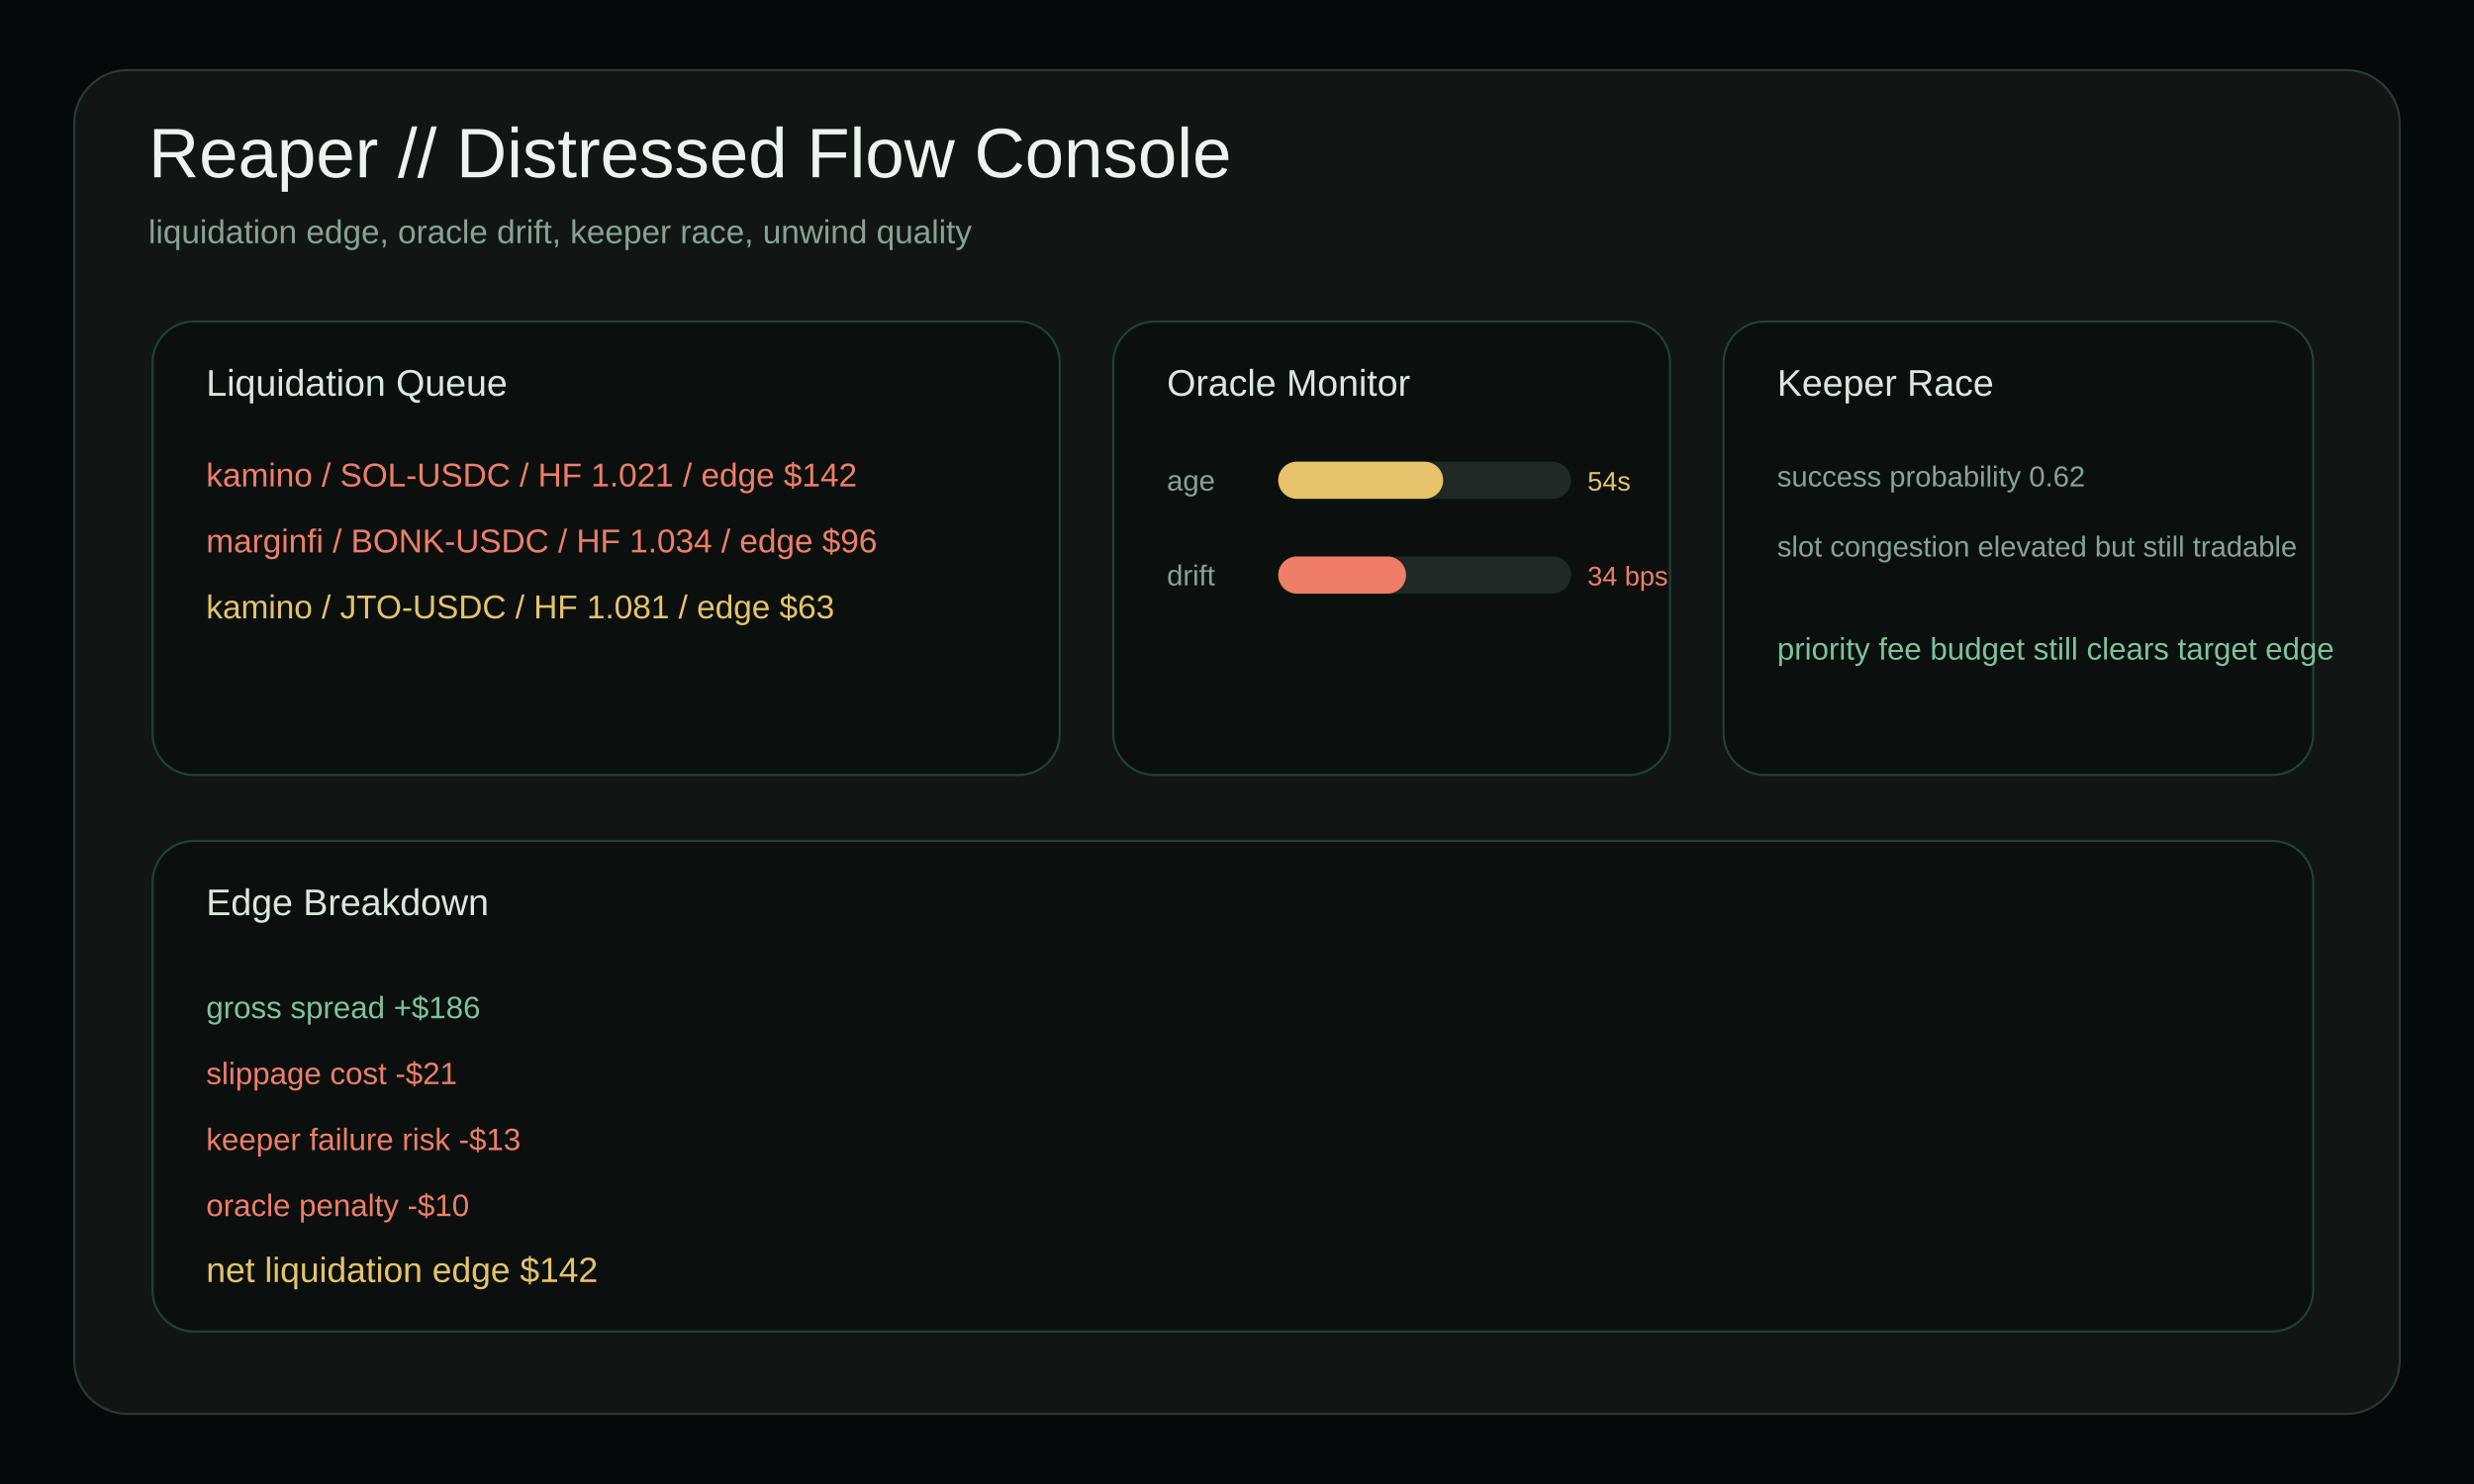
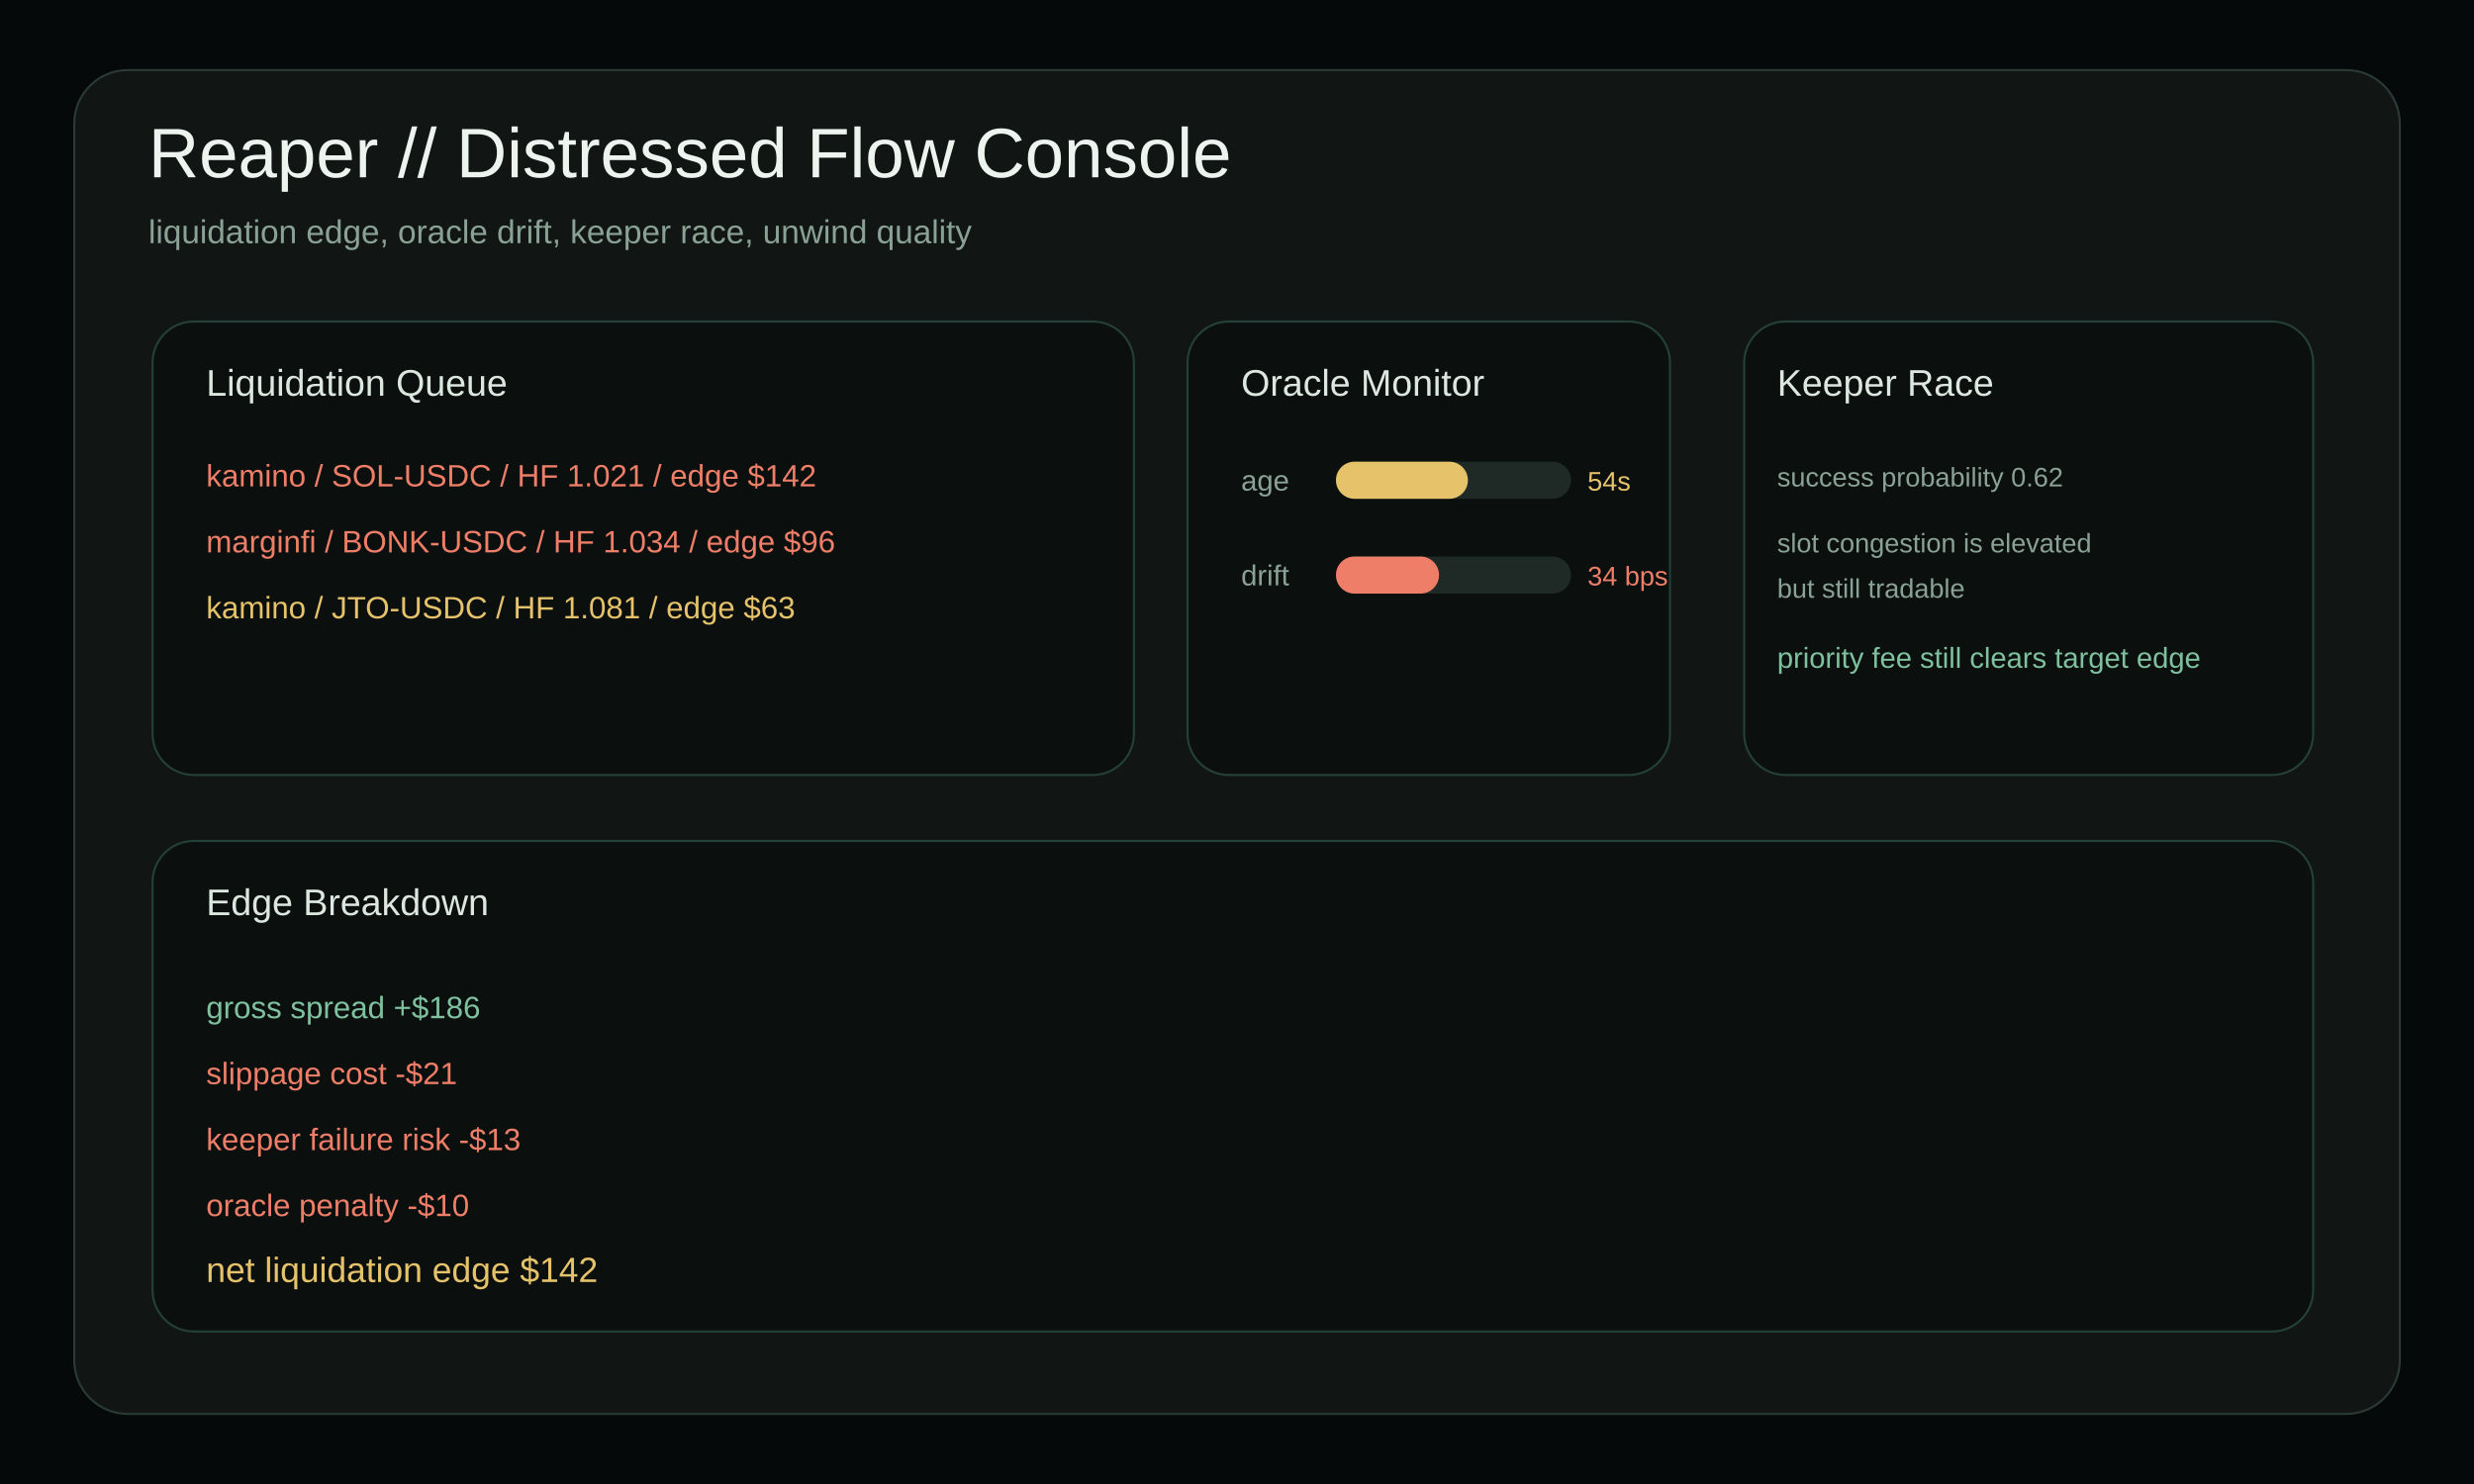
<svg xmlns="http://www.w3.org/2000/svg" viewBox="0 0 1200 720">
  <rect width="1200" height="720" fill="#060909" />
  <rect x="36" y="34" width="1128" height="652" rx="26" fill="#111614" stroke="#2b3a35" />
  <text x="72" y="86" fill="#edf4ef" font-size="34" font-family="Arial">Reaper // Distressed Flow Console</text>
  <text x="72" y="118" fill="#8aa196" font-size="16" font-family="Arial">liquidation edge, oracle drift, keeper race, unwind quality</text>
-   <rect x="74" y="156" width="440" height="220" rx="20" fill="#0b100f" stroke="#244038" />
+   <rect x="74" y="156" width="476" height="220" rx="20" fill="#0b100f" stroke="#244038" />
  <text x="100" y="192" fill="#dce7e0" font-size="18" font-family="Arial">Liquidation Queue</text>
-   <text x="100" y="236" fill="#ee7e68" font-size="16" font-family="Arial">kamino / SOL-USDC / HF 1.021 / edge $142</text>
-   <text x="100" y="268" fill="#ee7e68" font-size="16" font-family="Arial">marginfi / BONK-USDC / HF 1.034 / edge $96</text>
-   <text x="100" y="300" fill="#e6c36b" font-size="16" font-family="Arial">kamino / JTO-USDC / HF 1.081 / edge $63</text>
-   <rect x="540" y="156" width="270" height="220" rx="20" fill="#0b100f" stroke="#244038" />
-   <text x="566" y="192" fill="#dce7e0" font-size="18" font-family="Arial">Oracle Monitor</text>
-   <text x="566" y="238" fill="#8aa196" font-size="14" font-family="Arial">age</text>
-   <rect x="620" y="224" width="142" height="18" rx="9" fill="#1f2925" />
-   <rect x="620" y="224" width="80" height="18" rx="9" fill="#e6c36b" />
+   <text x="100" y="236" fill="#ee7e68" font-size="15" font-family="Arial">kamino / SOL-USDC / HF 1.021 / edge $142</text>
+   <text x="100" y="268" fill="#ee7e68" font-size="15" font-family="Arial">marginfi / BONK-USDC / HF 1.034 / edge $96</text>
+   <text x="100" y="300" fill="#e6c36b" font-size="15" font-family="Arial">kamino / JTO-USDC / HF 1.081 / edge $63</text>
+   <rect x="576" y="156" width="234" height="220" rx="20" fill="#0b100f" stroke="#244038" />
+   <text x="602" y="192" fill="#dce7e0" font-size="18" font-family="Arial">Oracle Monitor</text>
+   <text x="602" y="238" fill="#8aa196" font-size="14" font-family="Arial">age</text>
+   <rect x="648" y="224" width="114" height="18" rx="9" fill="#1f2925" />
+   <rect x="648" y="224" width="64" height="18" rx="9" fill="#e6c36b" />
  <text x="770" y="238" fill="#e6c36b" font-size="13" font-family="Arial">54s</text>
-   <text x="566" y="284" fill="#8aa196" font-size="14" font-family="Arial">drift</text>
-   <rect x="620" y="270" width="142" height="18" rx="9" fill="#1f2925" />
-   <rect x="620" y="270" width="62" height="18" rx="9" fill="#ee7e68" />
+   <text x="602" y="284" fill="#8aa196" font-size="14" font-family="Arial">drift</text>
+   <rect x="648" y="270" width="114" height="18" rx="9" fill="#1f2925" />
+   <rect x="648" y="270" width="50" height="18" rx="9" fill="#ee7e68" />
  <text x="770" y="284" fill="#ee7e68" font-size="13" font-family="Arial">34 bps</text>
-   <rect x="836" y="156" width="286" height="220" rx="20" fill="#0b100f" stroke="#244038" />
+   <rect x="846" y="156" width="276" height="220" rx="20" fill="#0b100f" stroke="#244038" />
  <text x="862" y="192" fill="#dce7e0" font-size="18" font-family="Arial">Keeper Race</text>
-   <text x="862" y="236" fill="#8aa196" font-size="14" font-family="Arial">success probability 0.62</text>
-   <text x="862" y="270" fill="#8aa196" font-size="14" font-family="Arial">slot congestion elevated but still tradable</text>
-   <text x="862" y="320" fill="#7fc19f" font-size="15" font-family="Arial">priority fee budget still clears target edge</text>
+   <text x="862" y="236" fill="#8aa196" font-size="13" font-family="Arial">success probability 0.62</text>
+   <text x="862" y="268" fill="#8aa196" font-size="13" font-family="Arial">slot congestion is elevated</text>
+   <text x="862" y="290" fill="#8aa196" font-size="13" font-family="Arial">but still tradable</text>
+   <text x="862" y="324" fill="#7fc19f" font-size="14" font-family="Arial">priority fee still clears target edge</text>
  <rect x="74" y="408" width="1048" height="238" rx="20" fill="#0b100f" stroke="#244038" />
  <text x="100" y="444" fill="#dce7e0" font-size="18" font-family="Arial">Edge Breakdown</text>
  <text x="100" y="494" fill="#7fc19f" font-size="15" font-family="Arial">gross spread        +$186</text>
  <text x="100" y="526" fill="#ee7e68" font-size="15" font-family="Arial">slippage cost       -$21</text>
  <text x="100" y="558" fill="#ee7e68" font-size="15" font-family="Arial">keeper failure risk -$13</text>
  <text x="100" y="590" fill="#ee7e68" font-size="15" font-family="Arial">oracle penalty      -$10</text>
  <text x="100" y="622" fill="#e6c36b" font-size="17" font-family="Arial">net liquidation edge $142</text>
</svg>
